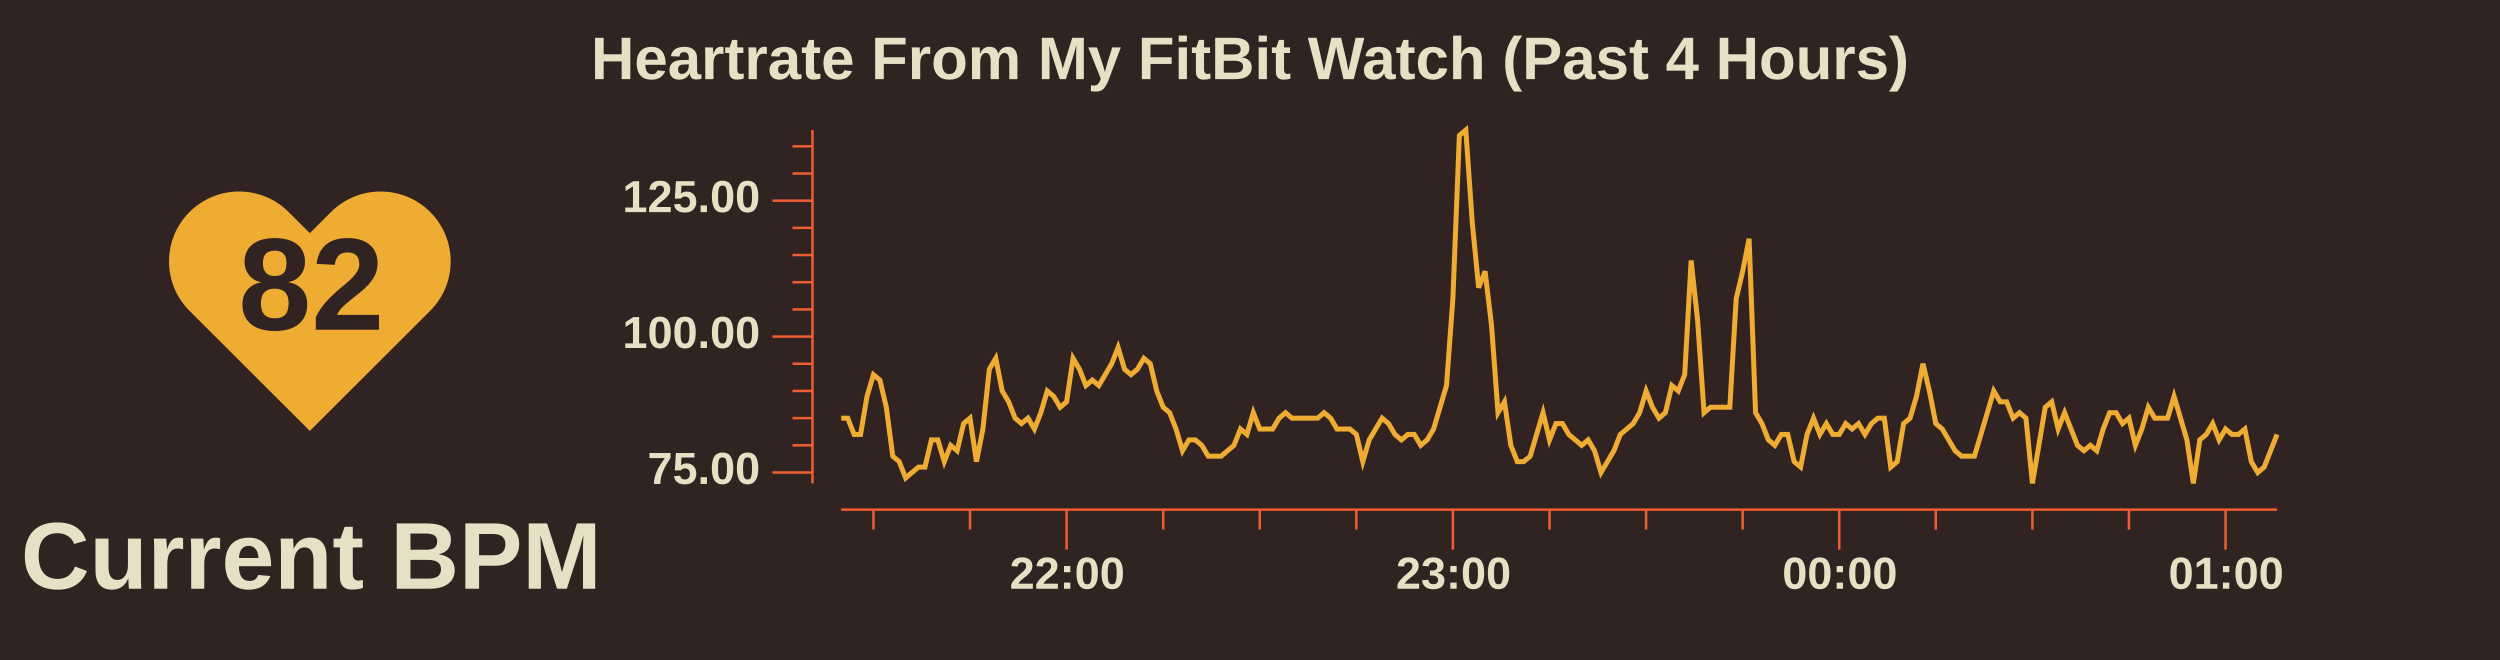
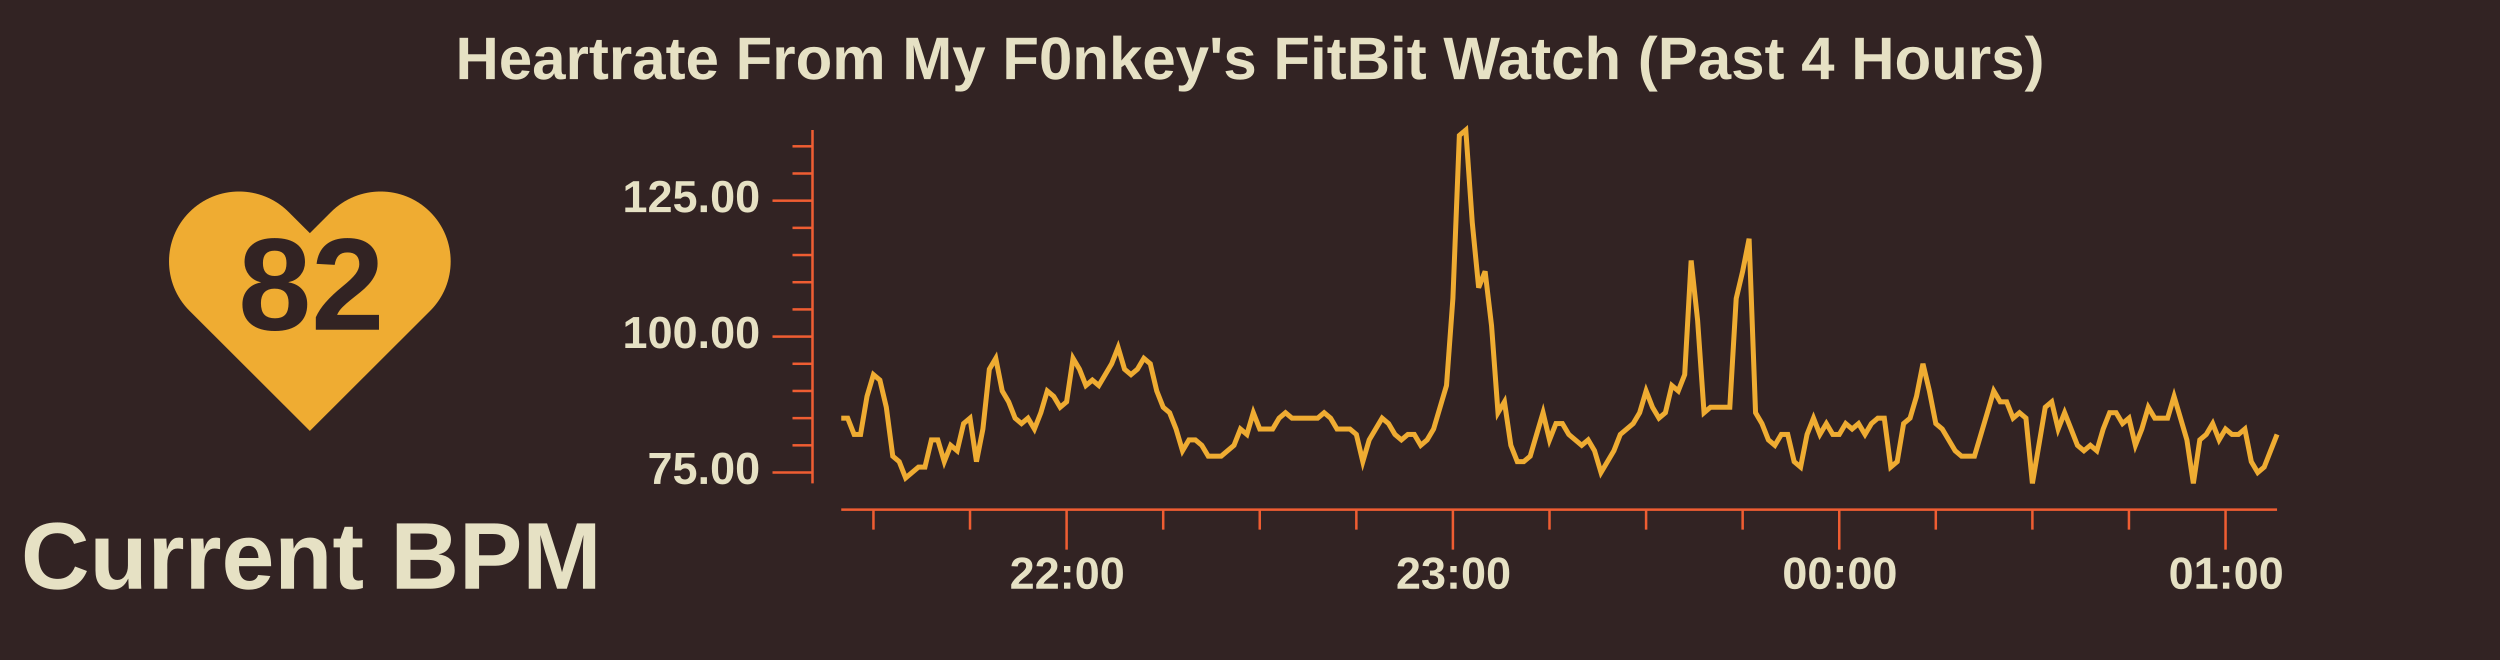
<svg xmlns="http://www.w3.org/2000/svg" id="banner" width="500pt" height="132pt">
  <rect width="100%" height="100%" fill="rgba(50,35,35,255)" />
  <style> .text {font: 600 9px "Arial", Sans-Serif; fill: rgba(230,225,196,255);} </style>
  <g id="padding" transform="translate(0 10)">
-     <text id="title" dominant-baseline="hanging" text-anchor="middle" style="font: 600 12pt 'Arial', Sans-Serif; fill: rgba(230,225,196,255)" x="250pt"> Heartrate From My FitBit Watch (Past 4 Hours) </text>
+     <text id="title" dominant-baseline="hanging" text-anchor="middle" style="font: 600 12pt 'Arial', Sans-Serif; fill: rgba(230,225,196,255)" x="250pt"> Heartrate From My F0nkey's FitBit Watch (Past 4 Hours) </text>
    <g transform="translate(0 18)">
      <g transform="translate(166,0)">
        <svg width="332pt" height="100pt" viewBox="0 0 332 100">
          <g transform="scale(1, -1) translate(0, -100)">
            <path d="M0,0L332,0L332,95L0,95Z" style="fill:#322323" />
            <text class="text" x="77.431" y="-3.252" transform="scale(1, -1)" style="fill:#E6E1C4">22:00</text>
            <text class="text" x="154.69" y="-3.252" transform="scale(1, -1)" style="fill:#E6E1C4">23:00</text>
            <text class="text" x="231.96" y="-3.252" transform="scale(1, -1)" style="fill:#E6E1C4">00:00</text>
            <text class="text" x="309.22" y="-3.252" transform="scale(1, -1)" style="fill:#E6E1C4">01:00</text>
            <path d="M50.189,15.074L50.189,19.074" style="fill:none;stroke:#EF5D32;stroke-width:0.5" />
            <path d="M69.504,15.074L69.504,19.074" style="fill:none;stroke:#EF5D32;stroke-width:0.5" />
            <path d="M88.82,11.074L88.82,19.074" style="fill:none;stroke:#EF5D32;stroke-width:0.5" />
            <path d="M108.14,15.074L108.14,19.074" style="fill:none;stroke:#EF5D32;stroke-width:0.5" />
            <path d="M127.45,15.074L127.45,19.074" style="fill:none;stroke:#EF5D32;stroke-width:0.5" />
            <path d="M146.77,15.074L146.77,19.074" style="fill:none;stroke:#EF5D32;stroke-width:0.5" />
            <path d="M166.08,11.074L166.08,19.074" style="fill:none;stroke:#EF5D32;stroke-width:0.5" />
            <path d="M185.4,15.074L185.4,19.074" style="fill:none;stroke:#EF5D32;stroke-width:0.5" />
            <path d="M204.72,15.074L204.72,19.074" style="fill:none;stroke:#EF5D32;stroke-width:0.5" />
            <path d="M224.03,15.074L224.03,19.074" style="fill:none;stroke:#EF5D32;stroke-width:0.5" />
            <path d="M243.35,11.074L243.35,19.074" style="fill:none;stroke:#EF5D32;stroke-width:0.5" />
            <path d="M262.66,15.074L262.66,19.074" style="fill:none;stroke:#EF5D32;stroke-width:0.5" />
            <path d="M281.98,15.074L281.98,19.074" style="fill:none;stroke:#EF5D32;stroke-width:0.5" />
            <path d="M301.29,15.074L301.29,19.074" style="fill:none;stroke:#EF5D32;stroke-width:0.5" />
            <path d="M320.61,11.074L320.61,19.074" style="fill:none;stroke:#EF5D32;stroke-width:0.5" />
            <path d="M43.75,19.074L330.91,19.074" style="fill:none;stroke:#EF5D32;stroke-width:0.5" />
            <text class="text" x="5" y="-24.214" transform="scale(1, -1)" style="fill:#E6E1C4">75.00</text>
            <text class="text" x="0" y="-51.397" transform="scale(1, -1)" style="fill:#E6E1C4">100.00</text>
            <text class="text" x="0" y="-78.58" transform="scale(1, -1)" style="fill:#E6E1C4">125.00</text>
            <path d="M30,26.499L38,26.499" style="fill:none;stroke:#EF5D32;stroke-width:0.5" />
            <path d="M30,53.682L38,53.682" style="fill:none;stroke:#EF5D32;stroke-width:0.5" />
            <path d="M30,80.865L38,80.865" style="fill:none;stroke:#EF5D32;stroke-width:0.5" />
            <path d="M34,31.935L38,31.935" style="fill:none;stroke:#EF5D32;stroke-width:0.5" />
            <path d="M34,37.372L38,37.372" style="fill:none;stroke:#EF5D32;stroke-width:0.5" />
            <path d="M34,42.809L38,42.809" style="fill:none;stroke:#EF5D32;stroke-width:0.5" />
            <path d="M34,48.245L38,48.245" style="fill:none;stroke:#EF5D32;stroke-width:0.5" />
            <path d="M34,59.118L38,59.118" style="fill:none;stroke:#EF5D32;stroke-width:0.5" />
            <path d="M34,64.555L38,64.555" style="fill:none;stroke:#EF5D32;stroke-width:0.5" />
            <path d="M34,69.992L38,69.992" style="fill:none;stroke:#EF5D32;stroke-width:0.5" />
            <path d="M34,75.428L38,75.428" style="fill:none;stroke:#EF5D32;stroke-width:0.5" />
            <path d="M34,86.301L38,86.301" style="fill:none;stroke:#EF5D32;stroke-width:0.5" />
            <path d="M34,91.738L38,91.738" style="fill:none;stroke:#EF5D32;stroke-width:0.5" />
            <path d="M38,24.324L38,95" style="fill:none;stroke:#EF5D32;stroke-width:0.5" />
            <path d="M43.75,37.372L45.038,37.372L46.325,34.11L47.613,34.11L48.901,41.721L50.189,46.071L51.476,44.983L52.764,39.547L54.052,29.761L55.34,28.673L56.627,25.412L57.915,26.499L59.203,27.586L60.49,27.586L61.778,33.023L63.066,33.023L64.354,28.673L65.641,31.935L66.929,30.848L68.217,36.285L69.504,37.372L70.792,28.673L72.08,35.197L73.368,47.158L74.655,49.333L75.943,42.809L77.231,40.634L78.519,37.372L79.806,36.285L81.094,37.372L82.382,35.197L83.669,38.459L84.957,42.809L86.245,41.721L87.533,39.547L88.82,40.634L90.108,49.333L91.396,47.158L92.684,43.896L93.971,44.983L95.259,43.896L96.547,46.071L97.834,48.245L99.122,51.507L100.41,47.158L101.7,46.071L102.99,47.158L104.27,49.333L105.56,48.245L106.85,42.809L108.14,39.547L109.42,38.459L110.71,35.197L112,30.848L113.29,33.023L114.57,33.023L115.86,31.935L117.15,29.761L118.44,29.761L119.73,29.761L121.01,30.848L122.3,31.935L123.59,35.197L124.88,34.11L126.16,38.459L127.45,35.197L128.74,35.197L130.03,35.197L131.32,37.372L132.6,38.459L133.89,37.372L135.18,37.372L136.47,37.372L137.75,37.372L139.04,37.372L140.33,38.459L141.62,37.372L142.9,35.197L144.19,35.197L145.48,35.197L146.77,34.11L148.06,28.673L149.34,33.023L150.63,35.197L151.92,37.372L153.21,36.285L154.49,34.11L155.78,33.023L157.07,34.11L158.36,34.11L159.65,31.935L160.93,33.023L162.22,35.197L163.51,39.547L164.8,43.896L166.08,61.293L167.37,93.913L168.66,95L169.95,76.516L171.23,63.468L172.52,66.73L173.81,55.856L175.1,38.459L176.39,40.634L177.67,31.935L178.96,28.673L180.25,28.673L181.54,29.761L182.82,34.11L184.11,38.459L185.4,33.023L186.69,36.285L187.98,36.285L189.26,34.11L190.55,33.023L191.84,31.935L193.13,33.023L194.41,30.848L195.7,26.499L196.99,28.673L198.28,30.848L199.56,34.11L200.85,35.197L202.14,36.285L203.43,38.459L204.72,42.809L206,39.547L207.29,37.372L208.58,38.459L209.87,43.896L211.15,42.809L212.44,46.071L213.73,68.904L215.02,56.944L216.31,38.459L217.59,39.547L221.46,39.547L222.74,61.293L224.03,66.73L225.32,73.254L226.61,38.459L227.89,36.285L229.18,33.023L230.47,31.935L231.76,34.11L233.05,34.11L234.33,28.673L235.62,27.586L236.91,34.11L238.2,37.372L239.48,34.11L240.77,36.285L242.06,34.11L243.35,34.11L244.64,36.285L245.92,35.197L247.21,36.285L248.5,34.11L249.79,36.285L251.07,37.372L252.36,37.372L253.65,27.586L254.94,28.673L256.22,36.285L257.51,37.372L258.8,41.721L260.09,48.245L261.38,42.809L262.66,36.285L263.95,35.197L265.24,33.023L266.53,30.848L267.81,29.761L269.1,29.761L270.39,29.761L271.68,34.11L272.97,38.459L274.25,42.809L275.54,40.634L276.83,40.634L278.12,37.372L279.4,38.459L280.69,37.372L281.98,24.324L283.27,31.935L284.55,39.547L285.84,40.634L287.13,35.197L288.42,38.459L289.71,35.197L290.99,31.935L292.28,30.848L293.57,31.935L294.86,30.848L296.14,35.197L297.43,38.459L298.72,38.459L300.01,36.285L301.29,37.372L302.58,31.935L303.87,35.197L305.16,39.547L306.45,37.372L307.73,37.372L309.02,37.372L310.31,41.721L311.6,37.372L312.88,33.023L314.17,24.324L315.46,33.023L316.75,34.11L318.04,36.285L319.32,33.023L320.61,35.197L321.9,34.11L323.19,34.11L324.47,35.197L325.76,28.673L327.05,26.499L328.34,27.586L329.62,30.848L330.91,34.11" style="fill:none;stroke:#EFAC32" />
          </g>
        </svg>
      </g>
      <g transform="translate(0 -22)">
        <svg width="166" height="166" viewBox="0 0 221 221">
          <g transform="translate(110 110)">
            <path transform="translate(-50 -50)" fill="rgba(239,172,50,255)" d="M92.71,7.27L92.71,7.27c-9.71-9.69-25.46-9.69-35.18,0L50,14.79l-7.54-7.52C32.75-2.42,17-2.42,7.29,7.27v0 c-9.71,9.69-9.71,25.41,0,35.1L50,85l42.71-42.63C102.43,32.68,102.43,16.96,92.71,7.27z" />
            <animateTransform attributeName="transform" type="scale" values="1; 1.5; 1.25; 1;" dur="731ms" additive="sum" repeatCount="indefinite">      
			</animateTransform>
          </g>
        </svg>
      </g>
      <g width="0" height="0" transform="translate(83 50)">
        <text id="current-bpm-text" class="text" text-anchor="middle" x="0" y="79">Current BPM</text>
        <text id="bpm-number" class="text" dominant-baseline="middle" text-anchor="middle" x="0" y="0">82</text>
        <style> #current-bpm-text {font-size: 19pt; fill: rgba(230,225,196,255);}  #bpm-number {font-size: 35px; fill: rgba(50,35,35,255);}</style>
      </g>
    </g>
  </g>
</svg>
